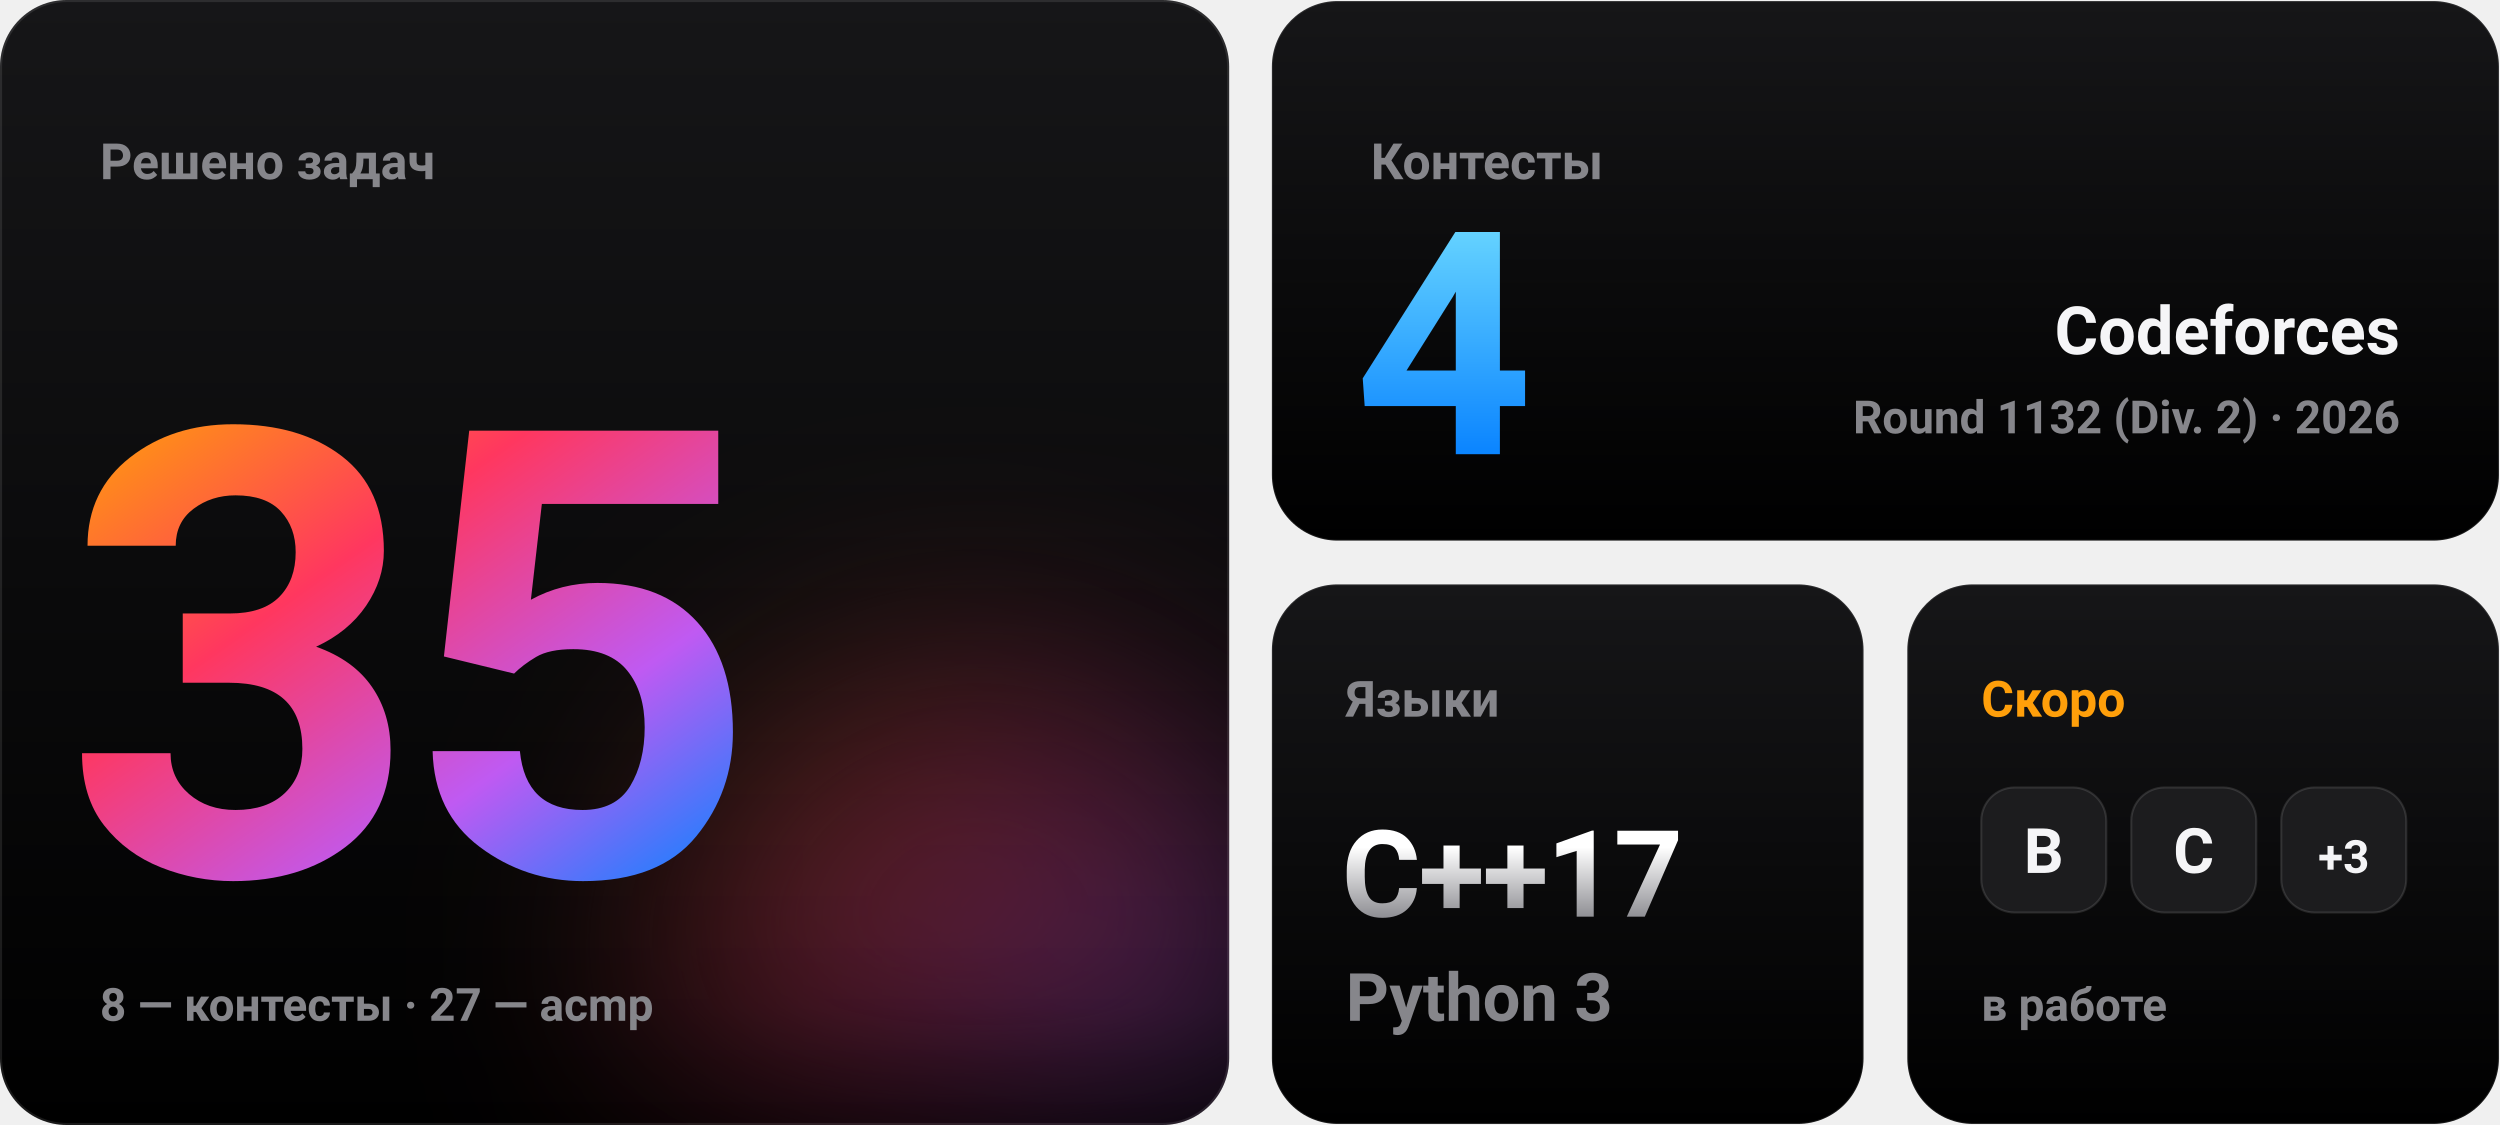
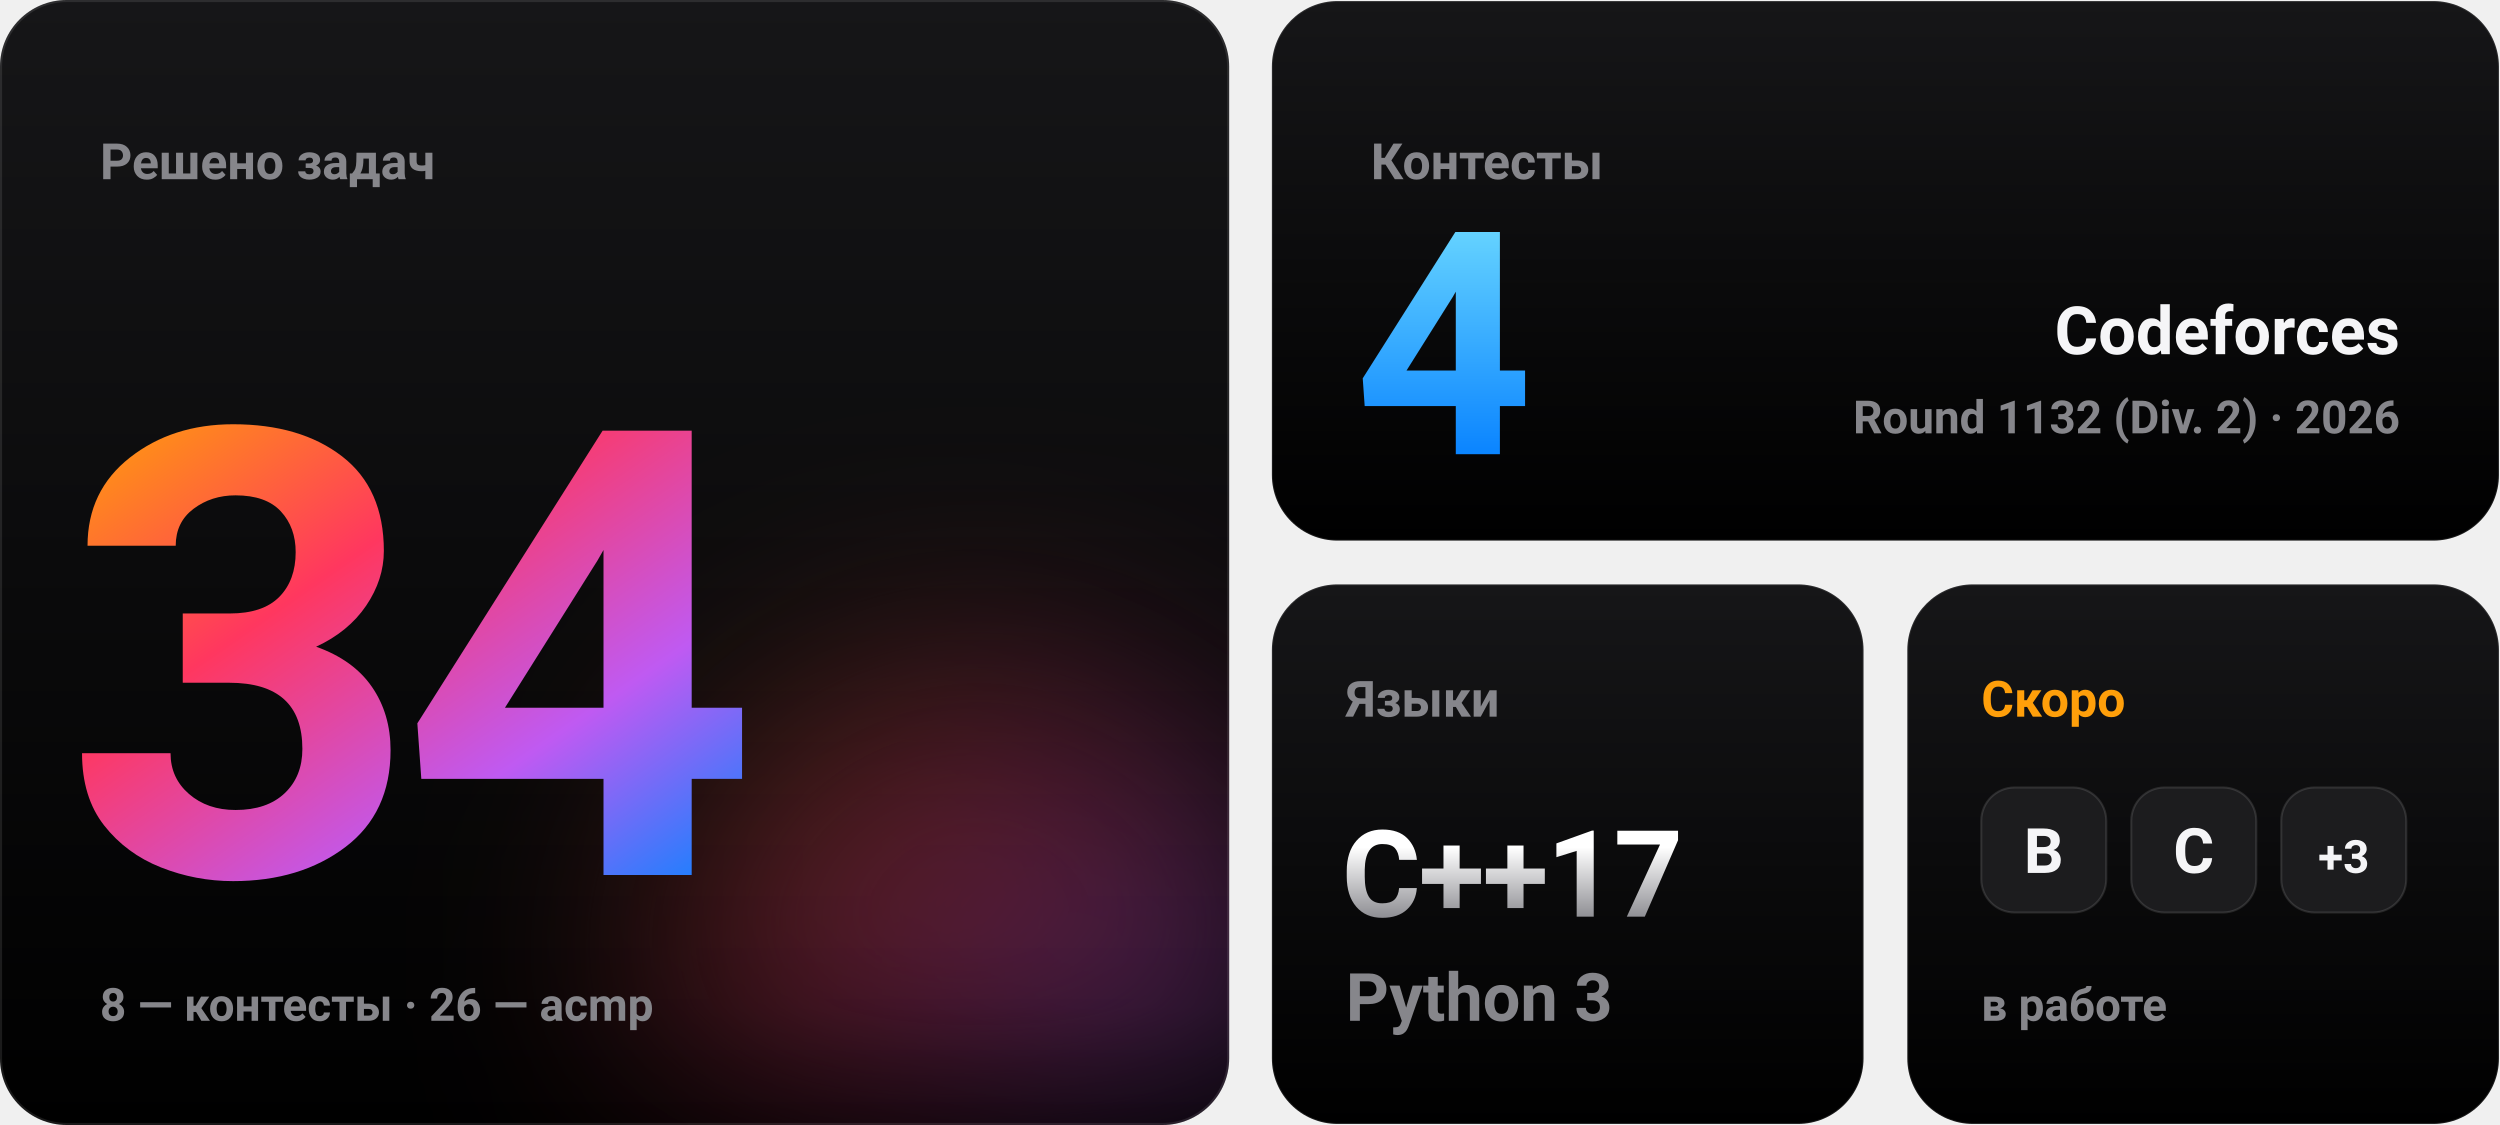
- <svg xmlns="http://www.w3.org/2000/svg" width="1200" height="540" viewBox="0 0 1200 540" role="img" aria-label="Решено задач: 35 (8 с контестов, 27 с acmp). Контестов: 4. Скоро: B, C, D, E, F.">
+ <svg xmlns="http://www.w3.org/2000/svg" width="1200" height="540" viewBox="0 0 1200 540" role="img" aria-label="Решено задач: 34 (8 с контестов, 26 с acmp). Контестов: 4. Скоро: B, C, D, E, F.">
  <defs>
    <linearGradient id="ai" x1="0" y1="0" x2="1" y2="1">
      <stop offset="0" stop-color="#ff9f0a" />
      <stop offset="0.35" stop-color="#ff375f" />
      <stop offset="0.7" stop-color="#bf5af2" />
      <stop offset="1" stop-color="#0a84ff" />
    </linearGradient>
    <linearGradient id="blue" x1="0" y1="0" x2="0" y2="1">
      <stop offset="0" stop-color="#64d2ff" />
      <stop offset="1" stop-color="#0a84ff" />
    </linearGradient>
    <linearGradient id="titanium" x1="0" y1="0" x2="0" y2="1">
      <stop offset="0.2" stop-color="#ffffff" />
      <stop offset="1" stop-color="#8e8e93" />
    </linearGradient>
    <linearGradient id="tile" x1="0" y1="0" x2="0" y2="1">
      <stop offset="0" stop-color="#161618" />
      <stop offset="1" stop-color="#000000" />
    </linearGradient>
    <filter id="blur" x="-100%" y="-100%" width="300%" height="300%">
      <feGaussianBlur stdDeviation="60" />
    </filter>
    <clipPath id="t1">
      <rect width="590" height="540" rx="32" />
    </clipPath>
  </defs>
  <g font-family="-apple-system, BlinkMacSystemFont, 'SF Pro Display', 'Segoe UI', Roboto, Helvetica, Arial, sans-serif">
    <g font-weight="600">
      <g clip-path="url(#t1)">
        <rect width="590" height="540" fill="url(#tile)" />
        <circle cx="470" cy="470" r="150" fill="url(#ai)" opacity="0.35" filter="url(#blur)">
          <animate attributeName="r" values="120;220;120" dur="5s" repeatCount="indefinite" calcMode="spline" keyTimes="0;0.5;1" keySplines="0.45 0 0.55 1;0.45 0 0.55 1" />
        </circle>
      </g>
      <rect x="0.5" y="0.5" width="589" height="539" rx="31.5" fill="none" stroke="#ffffff" stroke-opacity="0.1" />
      <text x="48" y="86" font-size="24" fill="#86868b">Решено задач</text>
      <g font-size="300" font-weight="700" letter-spacing="-10" fill="url(#ai)">
-         <text x="30" y="420" opacity="0">32<animate attributeName="opacity" values="0;1;0" keyTimes="0;0.000;0.250" calcMode="discrete" dur="0.8s" fill="freeze" />
+         <text x="30" y="420" opacity="0">31<animate attributeName="opacity" values="0;1;0" keyTimes="0;0.000;0.250" calcMode="discrete" dur="0.8s" fill="freeze" />
        </text>
-         <text x="30" y="420" opacity="0">33<animate attributeName="opacity" values="0;1;0" keyTimes="0;0.250;0.500" calcMode="discrete" dur="0.8s" fill="freeze" />
+         <text x="30" y="420" opacity="0">32<animate attributeName="opacity" values="0;1;0" keyTimes="0;0.250;0.500" calcMode="discrete" dur="0.8s" fill="freeze" />
        </text>
-         <text x="30" y="420" opacity="0">34<animate attributeName="opacity" values="0;1;0" keyTimes="0;0.500;0.750" calcMode="discrete" dur="0.8s" fill="freeze" />
+         <text x="30" y="420" opacity="0">33<animate attributeName="opacity" values="0;1;0" keyTimes="0;0.500;0.750" calcMode="discrete" dur="0.8s" fill="freeze" />
        </text>
-         <text x="30" y="420">35<animate attributeName="opacity" values="0;1" keyTimes="0;0.750" calcMode="discrete" dur="0.8s" fill="freeze" />
+         <text x="30" y="420">34<animate attributeName="opacity" values="0;1" keyTimes="0;0.750" calcMode="discrete" dur="0.8s" fill="freeze" />
        </text>
      </g>
-       <text x="48" y="490" font-size="22" fill="#86868b">8 — контесты  ·  27 — acmp</text>
+       <text x="48" y="490" font-size="22" fill="#86868b">8 — контесты  ·  26 — acmp</text>
      <rect x="610.5" y="0.5" width="589" height="259" rx="31.5" fill="url(#tile)" stroke="#ffffff" stroke-opacity="0.1" />
      <text x="658" y="86" font-size="24" fill="#86868b">Контесты</text>
      <text x="650" y="218" font-size="150" font-weight="700" letter-spacing="-4" fill="url(#blue)">4</text>
      <text x="1152" y="170" font-size="32" font-weight="700" fill="#f5f5f7" text-anchor="end">Codeforces</text>
      <text x="1152" y="208" font-size="22" fill="#86868b" text-anchor="end">Round 1132 (Div. 2) · 2026</text>
      <rect x="610.5" y="280.5" width="284" height="259" rx="31.5" fill="url(#tile)" stroke="#ffffff" stroke-opacity="0.1" />
      <text x="646" y="344" font-size="24" fill="#86868b">Языки</text>
      <text x="644" y="440" font-size="58" font-weight="700" letter-spacing="-1" fill="url(#titanium)">C++17</text>
      <text x="646" y="490" font-size="32" fill="#86868b">Python 3</text>
      <rect x="915.5" y="280.5" width="284" height="259" rx="31.5" fill="url(#tile)" stroke="#ffffff" stroke-opacity="0.1" />
      <text x="951" y="344" font-size="24" fill="#ff9f0a">Скоро</text>
      <rect x="951" y="378" width="60" height="60" rx="16" fill="#1c1c1e" stroke="#ffffff" stroke-opacity="0.12" />
      <text x="981" y="419" font-size="30" font-weight="700" fill="#f5f5f7" text-anchor="middle">B</text>
      <rect x="1023" y="378" width="60" height="60" rx="16" fill="#1c1c1e" stroke="#ffffff" stroke-opacity="0.12" />
      <text x="1053" y="419" font-size="30" font-weight="700" fill="#f5f5f7" text-anchor="middle">C</text>
      <rect x="1095" y="378" width="60" height="60" rx="16" fill="#1c1c1e" stroke="#ffffff" stroke-opacity="0.12" />
      <text x="1125" y="419" font-size="22" font-weight="700" fill="#f5f5f7" text-anchor="middle">+3</text>
      <text x="951" y="490" font-size="22" fill="#86868b">в работе</text>
    </g>
  </g>
</svg>
